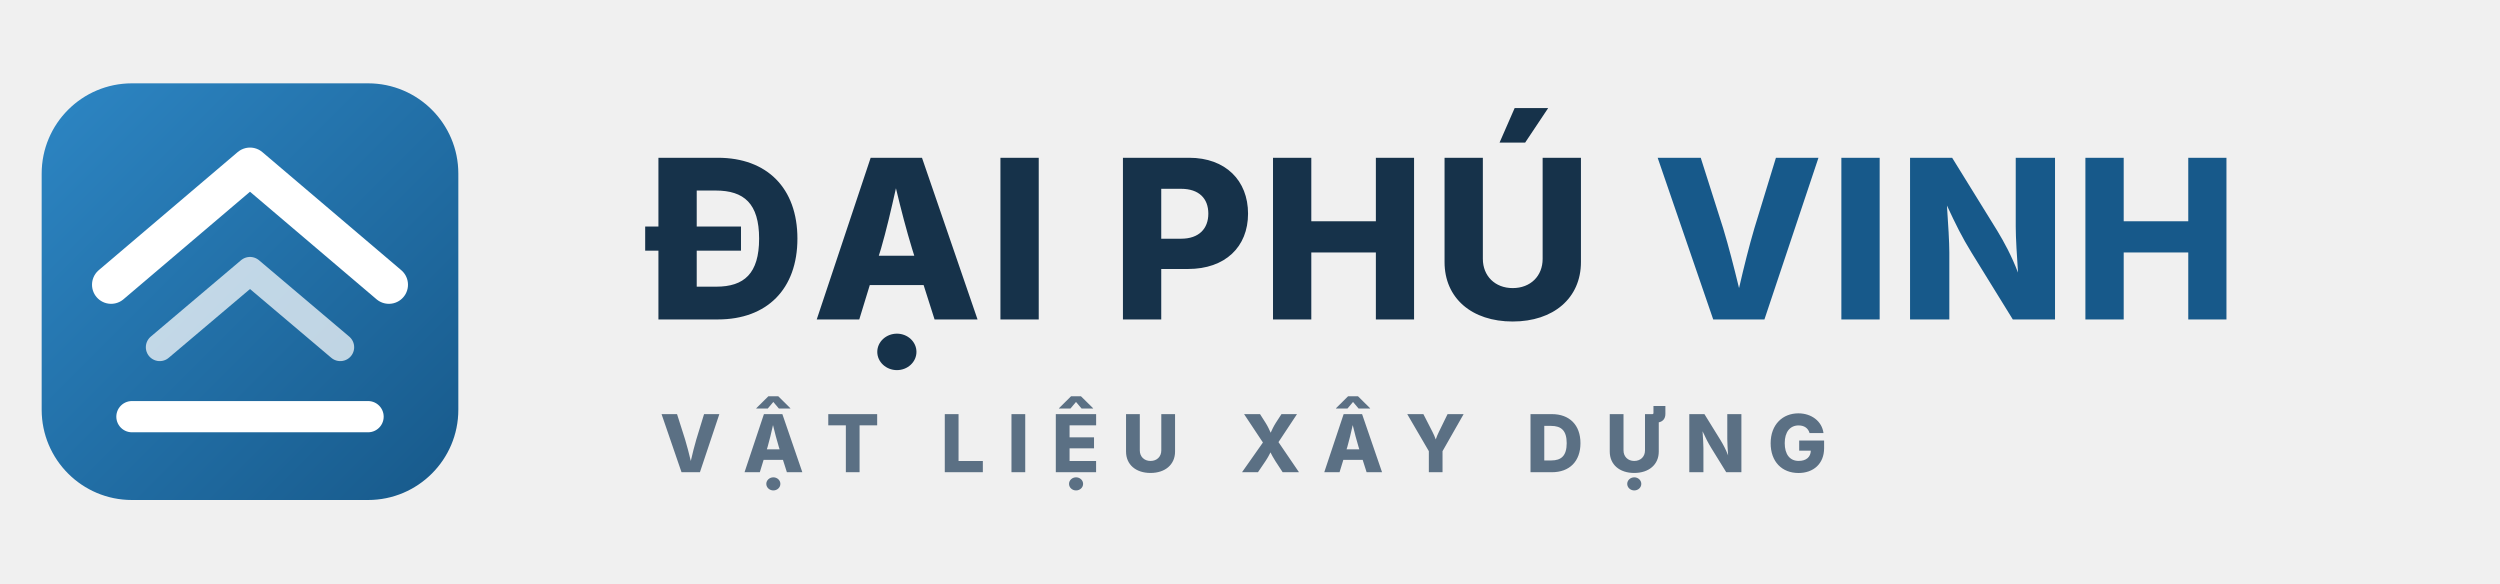
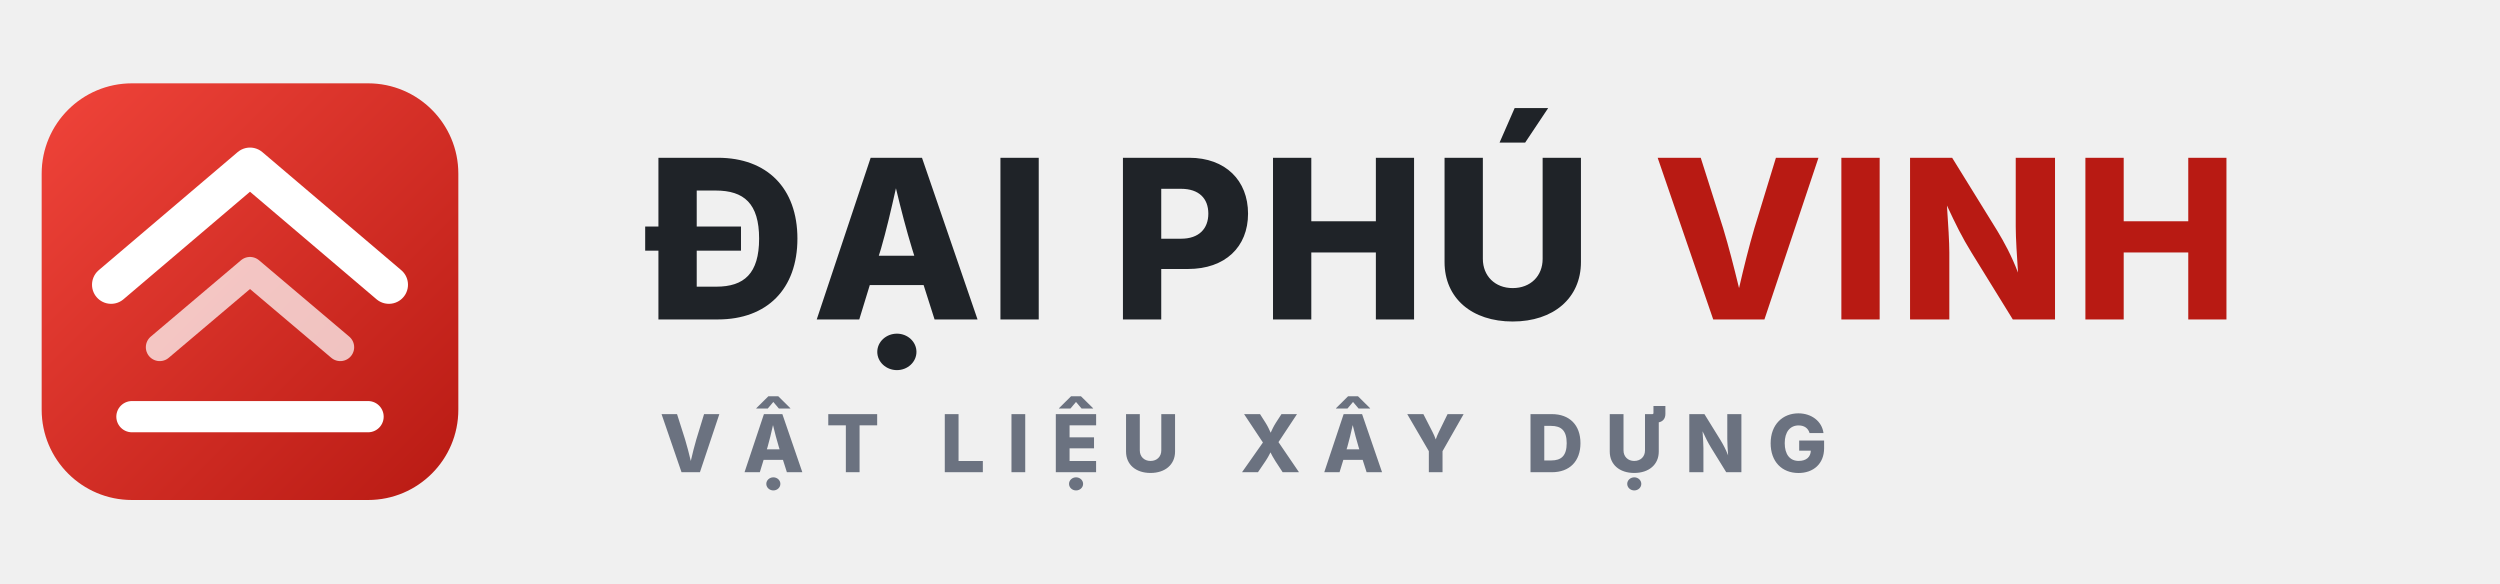
<svg xmlns="http://www.w3.org/2000/svg" viewBox="0 0 720 168" width="720" height="168" role="img" aria-label="Đại Phú Vinh – Vật liệu xây dựng">
  <defs>
    <linearGradient id="g" x1="0" y1="0" x2="1" y2="1">
-       <stop offset="0" stop-color="#2d86c4" />
-       <stop offset="1" stop-color="#17598a" />
+       <stop offset="0" stop-color="#f0443a" />
+       <stop offset="1" stop-color="#b81a13" />
    </linearGradient>
  </defs>
  <g transform="translate(12,24) scale(1.0)">
    <rect width="120" height="120" rx="26" fill="url(#g)" />
    <polyline points="20,58 60,24 100,58" fill="none" stroke="#fff" stroke-width="11" stroke-linecap="round" stroke-linejoin="round" />
    <polyline points="34,76 60,54 86,76" fill="none" stroke="#fff" stroke-opacity=".72" stroke-width="8" stroke-linecap="round" stroke-linejoin="round" />
    <line x1="26" y1="96" x2="94" y2="96" stroke="#fff" stroke-width="9" stroke-linecap="round" />
  </g>
-   <path d="M206.75 92.0C220.906 92.0 229.656 83.25 229.656 68.719C229.656 54.188 220.906 45.438 206.75 45.438H189.625V65.25H185.812V72.188H189.625V92.0ZM200.656 82.562V72.188H213.406V65.25H200.656V54.875H206.125C214.281 54.875 218.625 58.625 218.625 68.719C218.625 78.812 214.281 82.562 206.281 82.562Z M235.219 92.0H247.469L250.5 82.094H266.0L269.156 92.0H281.531L265.531 45.438H250.75ZM253.094 73.656 253.719 71.656C255.25 66.375 256.625 60.5 258.031 54.219C259.531 60.469 261.062 66.344 262.688 71.656L263.312 73.656ZM258.312 106.594C261.406 106.594 263.938 104.25 263.938 101.344C263.938 98.438 261.406 96.094 258.312 96.094C255.219 96.094 252.656 98.438 252.656 101.344C252.656 104.25 255.219 106.594 258.312 106.594Z M299.156 45.438H288.125V92.0H299.156Z M323.406 92.0H334.438V77.469H342.156C352.844 77.469 359.438 71.125 359.438 61.531C359.438 52.0 352.969 45.438 342.469 45.438H323.406ZM334.438 68.75V54.375H340.125C345.312 54.375 348.0 57.156 348.0 61.531C348.0 65.844 345.312 68.75 340.156 68.75Z M366.625 92.0H377.656V72.719H396.25V92.0H407.25V45.438H396.25V63.719H377.656V45.438H366.625Z M435.656 92.594C447.375 92.594 455.312 85.875 455.312 75.469V45.438H444.281V74.562C444.281 79.469 440.812 82.969 435.656 82.969C430.562 82.969 427.062 79.469 427.062 74.562V45.438H416.031V75.469C416.031 85.875 423.875 92.594 435.656 92.594ZM431.875 41.062H439.25L445.875 31.125H436.219Z" fill="#16324a" />
-   <path d="M493.406 92.0H508.156L523.719 45.438H511.469L505.25 65.781C503.688 71.094 502.281 76.75 500.844 82.969C499.344 76.781 497.875 71.062 496.281 65.781L489.812 45.438H477.406Z M541.344 45.438H530.312V92.0H541.344Z M550.094 92.0H561.406V72.719C561.406 69.781 561.094 64.719 560.719 59.188C563.312 64.75 565.031 68.25 567.781 72.719L579.688 92.0H591.844V45.438H580.531V65.25C580.531 68.5 580.875 73.844 581.188 78.5C579.219 73.438 577.281 69.906 575.219 66.469L562.219 45.438H550.094Z M600.594 92.0H611.625V72.719H630.219V92.0H641.219V45.438H630.219V63.719H611.625V45.438H600.594Z" fill="#17598a" />
-   <path d="M196.278 136.0H201.579L207.171 119.267H202.769L200.534 126.578C199.973 128.487 199.467 130.52 198.951 132.754C198.412 130.531 197.884 128.476 197.311 126.578L194.986 119.267H190.528Z M214.427 136.0H218.829L219.919 132.44H225.489L226.623 136.0H231.071L225.321 119.267H220.009ZM221.12 117.649 222.715 115.763 224.31 117.649H227.623V117.571L224.141 114.123H221.289L217.807 117.571V117.649ZM220.851 129.408 221.075 128.689C221.626 126.791 222.12 124.68 222.625 122.422C223.164 124.668 223.715 126.78 224.299 128.689L224.523 129.408ZM222.726 141.245C223.838 141.245 224.748 140.402 224.748 139.358C224.748 138.313 223.838 137.471 222.726 137.471C221.615 137.471 220.694 138.313 220.694 139.358C220.694 140.402 221.615 141.245 222.726 141.245Z M238.54 122.501H243.605V136.0H247.558V122.501H252.623V119.267H238.54Z M272.098 136.0H283.059V132.766H276.062V119.267H272.098Z M295.267 119.267H291.303V136.0H295.267Z M304.073 136.0H315.674V132.766H308.037V129.127H315.078V125.96H308.037V122.501H315.685V119.267H304.073ZM308.295 117.649 309.89 115.763 311.485 117.649H314.809V117.571L311.316 114.123H308.464L304.982 117.571V117.649ZM309.901 141.245C311.024 141.245 311.934 140.402 311.934 139.358C311.934 138.313 311.024 137.471 309.901 137.471C308.789 137.471 307.88 138.313 307.88 139.358C307.88 140.402 308.789 141.245 309.901 141.245Z M331.352 136.213C335.564 136.213 338.416 133.799 338.416 130.059V119.267H334.452V129.733C334.452 131.497 333.205 132.754 331.352 132.754C329.522 132.754 328.264 131.497 328.264 129.733V119.267H324.299V130.059C324.299 133.799 327.118 136.213 331.352 136.213Z M357.7 136.0H362.294L364.461 132.799C365.236 131.643 365.517 131.014 365.899 130.284C366.28 131.014 366.572 131.643 367.314 132.799L369.403 136.0H374.108L368.201 127.33L373.535 119.267H369.066L367.437 121.771C366.741 122.872 366.348 123.77 365.955 124.624C365.562 123.77 365.18 122.872 364.484 121.771L362.889 119.267H358.296L363.72 127.442Z M381.386 136.0H385.789L386.878 132.44H392.448L393.583 136.0H398.03L392.28 119.267H386.968ZM388.08 117.649 389.674 115.763 391.269 117.649H394.582V117.571L391.101 114.123H388.248L384.767 117.571V117.649ZM387.81 129.408 388.035 128.689C388.585 126.791 389.079 124.68 389.584 122.422C390.124 124.668 390.674 126.78 391.258 128.689L391.482 129.408Z M411.507 136.0H415.449V129.936L421.525 119.267H416.898L414.393 124.399C414.045 125.095 413.776 125.758 413.495 126.555C413.214 125.758 412.922 125.106 412.563 124.399L409.935 119.267H405.285L411.507 129.936Z M446.941 136.0C452.028 136.0 455.173 132.855 455.173 127.633C455.173 122.411 452.028 119.267 446.941 119.267H440.787V136.0ZM444.751 132.608V122.658H446.716C449.647 122.658 451.208 124.006 451.208 127.633C451.208 131.261 449.647 132.608 446.772 132.608Z M470.66 136.213C474.872 136.213 477.724 133.799 477.724 130.059V121.636C478.859 121.4 479.633 120.625 479.633 119.199V116.931H476.197V118.941C476.197 119.154 476.085 119.267 475.883 119.267H473.76V129.733C473.76 131.497 472.513 132.754 470.66 132.754C468.83 132.754 467.572 131.497 467.572 129.733V119.267H463.608V130.059C463.608 133.799 466.426 136.213 470.66 136.213ZM470.672 141.245C471.783 141.245 472.693 140.402 472.693 139.358C472.693 138.313 471.783 137.471 470.672 137.471C469.56 137.471 468.639 138.313 468.639 139.358C468.639 140.402 469.56 141.245 470.672 141.245Z M486.519 136.0H490.584V129.071C490.584 128.015 490.472 126.196 490.337 124.208C491.269 126.207 491.887 127.465 492.875 129.071L497.154 136.0H501.522V119.267H497.457V126.387C497.457 127.555 497.581 129.475 497.693 131.148C496.985 129.329 496.289 128.06 495.548 126.825L490.876 119.267H486.519Z M517.976 136.225C522.266 136.225 525.343 133.552 525.343 129.082V126.881H518.167V129.79H521.513C521.469 131.609 520.222 132.743 518.01 132.743C515.483 132.743 514 130.868 514 127.611C514 124.376 515.561 122.523 517.998 122.523C519.649 122.523 520.772 123.343 521.154 124.725H525.163C524.748 121.389 521.772 119.042 517.931 119.042C513.472 119.042 509.946 122.198 509.946 127.667C509.946 132.957 513.192 136.225 517.976 136.225Z" fill="#5b7084" />
+   <path d="M206.75 92.0C220.906 92.0 229.656 83.25 229.656 68.719C229.656 54.188 220.906 45.438 206.75 45.438H189.625V65.25H185.812V72.188H189.625V92.0ZM200.656 82.562V72.188H213.406V65.25H200.656V54.875H206.125C214.281 54.875 218.625 58.625 218.625 68.719C218.625 78.812 214.281 82.562 206.281 82.562Z M235.219 92.0H247.469L250.5 82.094H266.0L269.156 92.0H281.531L265.531 45.438H250.75ZM253.094 73.656 253.719 71.656C255.25 66.375 256.625 60.5 258.031 54.219C259.531 60.469 261.062 66.344 262.688 71.656L263.312 73.656ZM258.312 106.594C261.406 106.594 263.938 104.25 263.938 101.344C263.938 98.438 261.406 96.094 258.312 96.094C255.219 96.094 252.656 98.438 252.656 101.344C252.656 104.25 255.219 106.594 258.312 106.594Z M299.156 45.438H288.125V92.0H299.156Z M323.406 92.0H334.438V77.469H342.156C352.844 77.469 359.438 71.125 359.438 61.531C359.438 52.0 352.969 45.438 342.469 45.438H323.406ZM334.438 68.75V54.375H340.125C345.312 54.375 348.0 57.156 348.0 61.531C348.0 65.844 345.312 68.75 340.156 68.75Z M366.625 92.0H377.656V72.719H396.25V92.0H407.25V45.438H396.25V63.719H377.656V45.438H366.625Z M435.656 92.594C447.375 92.594 455.312 85.875 455.312 75.469V45.438H444.281V74.562C444.281 79.469 440.812 82.969 435.656 82.969C430.562 82.969 427.062 79.469 427.062 74.562V45.438H416.031V75.469C416.031 85.875 423.875 92.594 435.656 92.594ZM431.875 41.062H439.25L445.875 31.125H436.219Z" fill="#1f2328" />
+   <path d="M493.406 92.0H508.156L523.719 45.438H511.469L505.25 65.781C503.688 71.094 502.281 76.75 500.844 82.969C499.344 76.781 497.875 71.062 496.281 65.781L489.812 45.438H477.406Z M541.344 45.438H530.312V92.0H541.344Z M550.094 92.0H561.406V72.719C561.406 69.781 561.094 64.719 560.719 59.188C563.312 64.75 565.031 68.25 567.781 72.719L579.688 92.0H591.844V45.438H580.531V65.25C580.531 68.5 580.875 73.844 581.188 78.5C579.219 73.438 577.281 69.906 575.219 66.469L562.219 45.438H550.094Z M600.594 92.0H611.625V72.719H630.219V92.0H641.219V45.438H630.219V63.719H611.625V45.438H600.594Z" fill="#b81a13" />
+   <path d="M196.278 136.0H201.579L207.171 119.267H202.769L200.534 126.578C199.973 128.487 199.467 130.52 198.951 132.754C198.412 130.531 197.884 128.476 197.311 126.578L194.986 119.267H190.528Z M214.427 136.0H218.829L219.919 132.44H225.489L226.623 136.0H231.071L225.321 119.267H220.009ZM221.12 117.649 222.715 115.763 224.31 117.649H227.623V117.571L224.141 114.123H221.289L217.807 117.571V117.649ZM220.851 129.408 221.075 128.689C221.626 126.791 222.12 124.68 222.625 122.422C223.164 124.668 223.715 126.78 224.299 128.689L224.523 129.408ZM222.726 141.245C223.838 141.245 224.748 140.402 224.748 139.358C224.748 138.313 223.838 137.471 222.726 137.471C221.615 137.471 220.694 138.313 220.694 139.358C220.694 140.402 221.615 141.245 222.726 141.245Z M238.54 122.501H243.605V136.0H247.558V122.501H252.623V119.267H238.54Z M272.098 136.0H283.059V132.766H276.062V119.267H272.098Z M295.267 119.267H291.303V136.0H295.267Z M304.073 136.0H315.674V132.766H308.037V129.127H315.078V125.96H308.037V122.501H315.685V119.267H304.073ZM308.295 117.649 309.89 115.763 311.485 117.649H314.809V117.571L311.316 114.123H308.464L304.982 117.571V117.649ZM309.901 141.245C311.024 141.245 311.934 140.402 311.934 139.358C311.934 138.313 311.024 137.471 309.901 137.471C308.789 137.471 307.88 138.313 307.88 139.358C307.88 140.402 308.789 141.245 309.901 141.245Z M331.352 136.213C335.564 136.213 338.416 133.799 338.416 130.059V119.267H334.452V129.733C334.452 131.497 333.205 132.754 331.352 132.754C329.522 132.754 328.264 131.497 328.264 129.733V119.267H324.299V130.059C324.299 133.799 327.118 136.213 331.352 136.213Z M357.7 136.0H362.294L364.461 132.799C365.236 131.643 365.517 131.014 365.899 130.284C366.28 131.014 366.572 131.643 367.314 132.799L369.403 136.0H374.108L368.201 127.33L373.535 119.267H369.066L367.437 121.771C366.741 122.872 366.348 123.77 365.955 124.624C365.562 123.77 365.18 122.872 364.484 121.771L362.889 119.267H358.296L363.72 127.442Z M381.386 136.0H385.789L386.878 132.44H392.448L393.583 136.0H398.03L392.28 119.267H386.968ZM388.08 117.649 389.674 115.763 391.269 117.649H394.582V117.571L391.101 114.123H388.248L384.767 117.571V117.649ZM387.81 129.408 388.035 128.689C388.585 126.791 389.079 124.68 389.584 122.422C390.124 124.668 390.674 126.78 391.258 128.689L391.482 129.408Z M411.507 136.0H415.449V129.936L421.525 119.267H416.898L414.393 124.399C414.045 125.095 413.776 125.758 413.495 126.555C413.214 125.758 412.922 125.106 412.563 124.399L409.935 119.267H405.285L411.507 129.936Z M446.941 136.0C452.028 136.0 455.173 132.855 455.173 127.633C455.173 122.411 452.028 119.267 446.941 119.267H440.787V136.0ZM444.751 132.608V122.658H446.716C449.647 122.658 451.208 124.006 451.208 127.633C451.208 131.261 449.647 132.608 446.772 132.608Z M470.66 136.213C474.872 136.213 477.724 133.799 477.724 130.059V121.636C478.859 121.4 479.633 120.625 479.633 119.199V116.931H476.197V118.941C476.197 119.154 476.085 119.267 475.883 119.267H473.76V129.733C473.76 131.497 472.513 132.754 470.66 132.754C468.83 132.754 467.572 131.497 467.572 129.733V119.267H463.608V130.059C463.608 133.799 466.426 136.213 470.66 136.213ZM470.672 141.245C471.783 141.245 472.693 140.402 472.693 139.358C472.693 138.313 471.783 137.471 470.672 137.471C469.56 137.471 468.639 138.313 468.639 139.358C468.639 140.402 469.56 141.245 470.672 141.245Z M486.519 136.0H490.584V129.071C490.584 128.015 490.472 126.196 490.337 124.208C491.269 126.207 491.887 127.465 492.875 129.071L497.154 136.0H501.522V119.267H497.457V126.387C497.457 127.555 497.581 129.475 497.693 131.148C496.985 129.329 496.289 128.06 495.548 126.825L490.876 119.267H486.519Z M517.976 136.225C522.266 136.225 525.343 133.552 525.343 129.082V126.881H518.167V129.79H521.513C521.469 131.609 520.222 132.743 518.01 132.743C515.483 132.743 514 130.868 514 127.611C514 124.376 515.561 122.523 517.998 122.523C519.649 122.523 520.772 123.343 521.154 124.725H525.163C524.748 121.389 521.772 119.042 517.931 119.042C513.472 119.042 509.946 122.198 509.946 127.667C509.946 132.957 513.192 136.225 517.976 136.225Z" fill="#6b7280" />
</svg>
